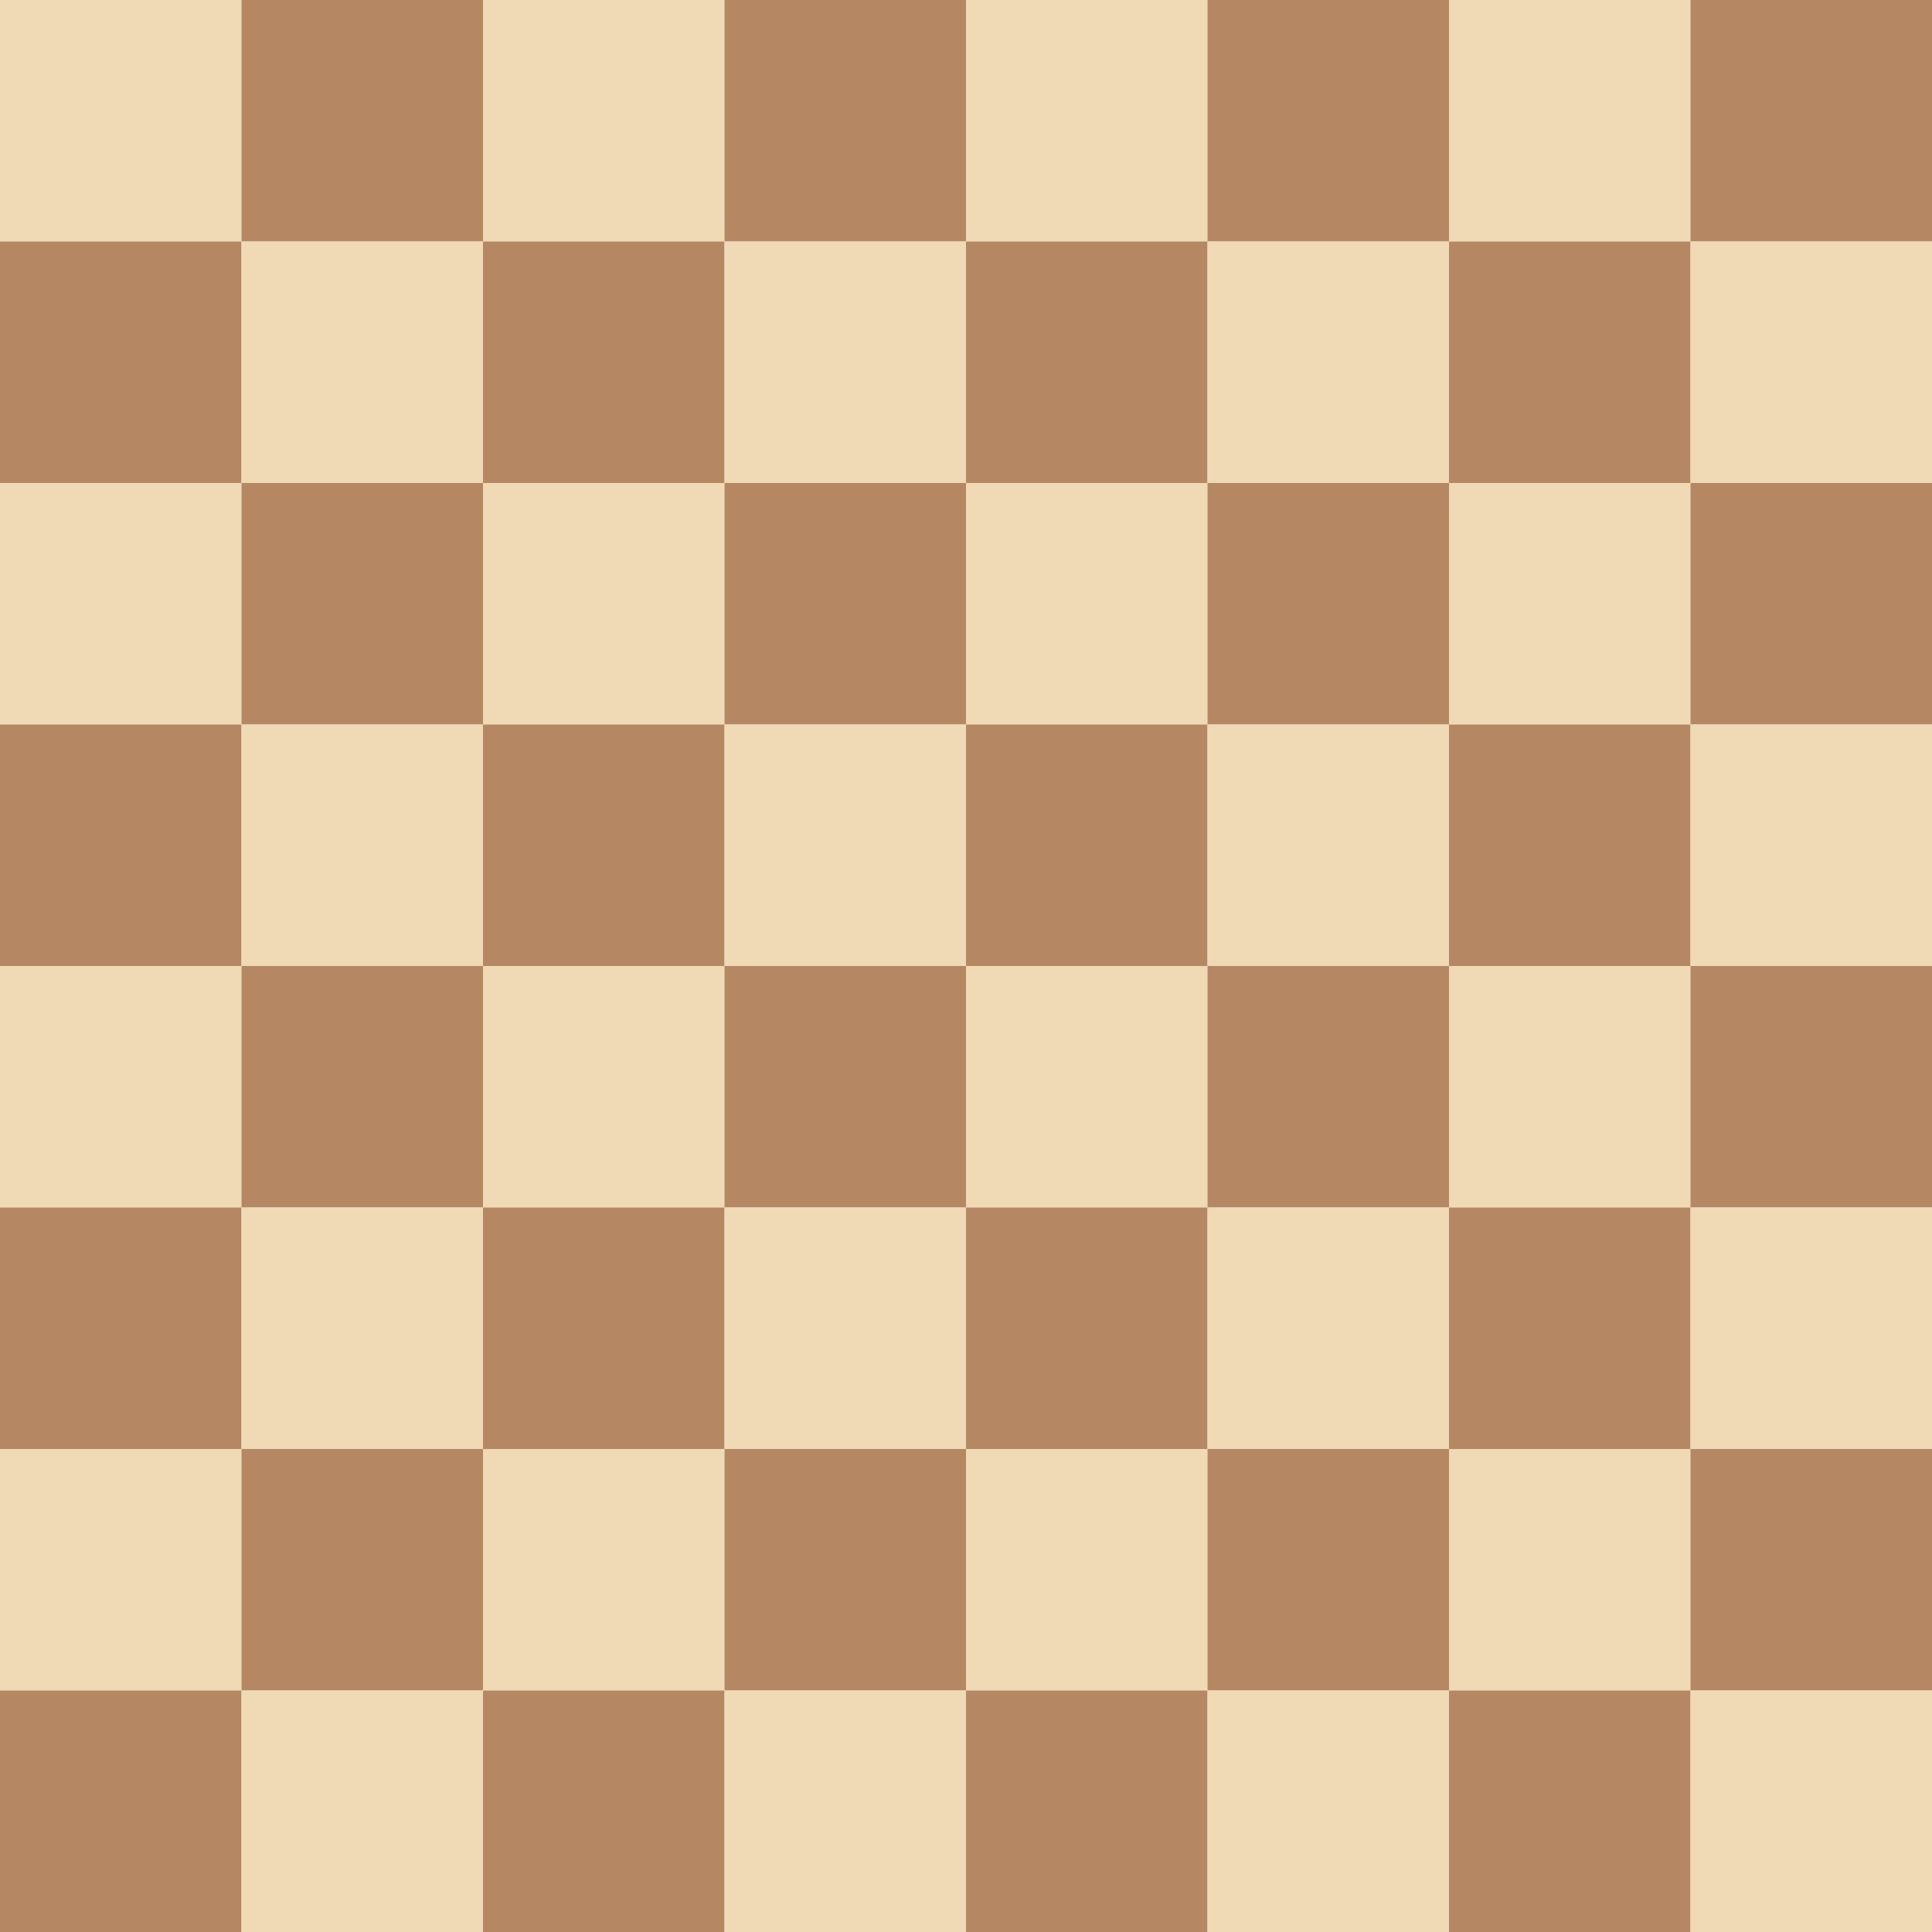
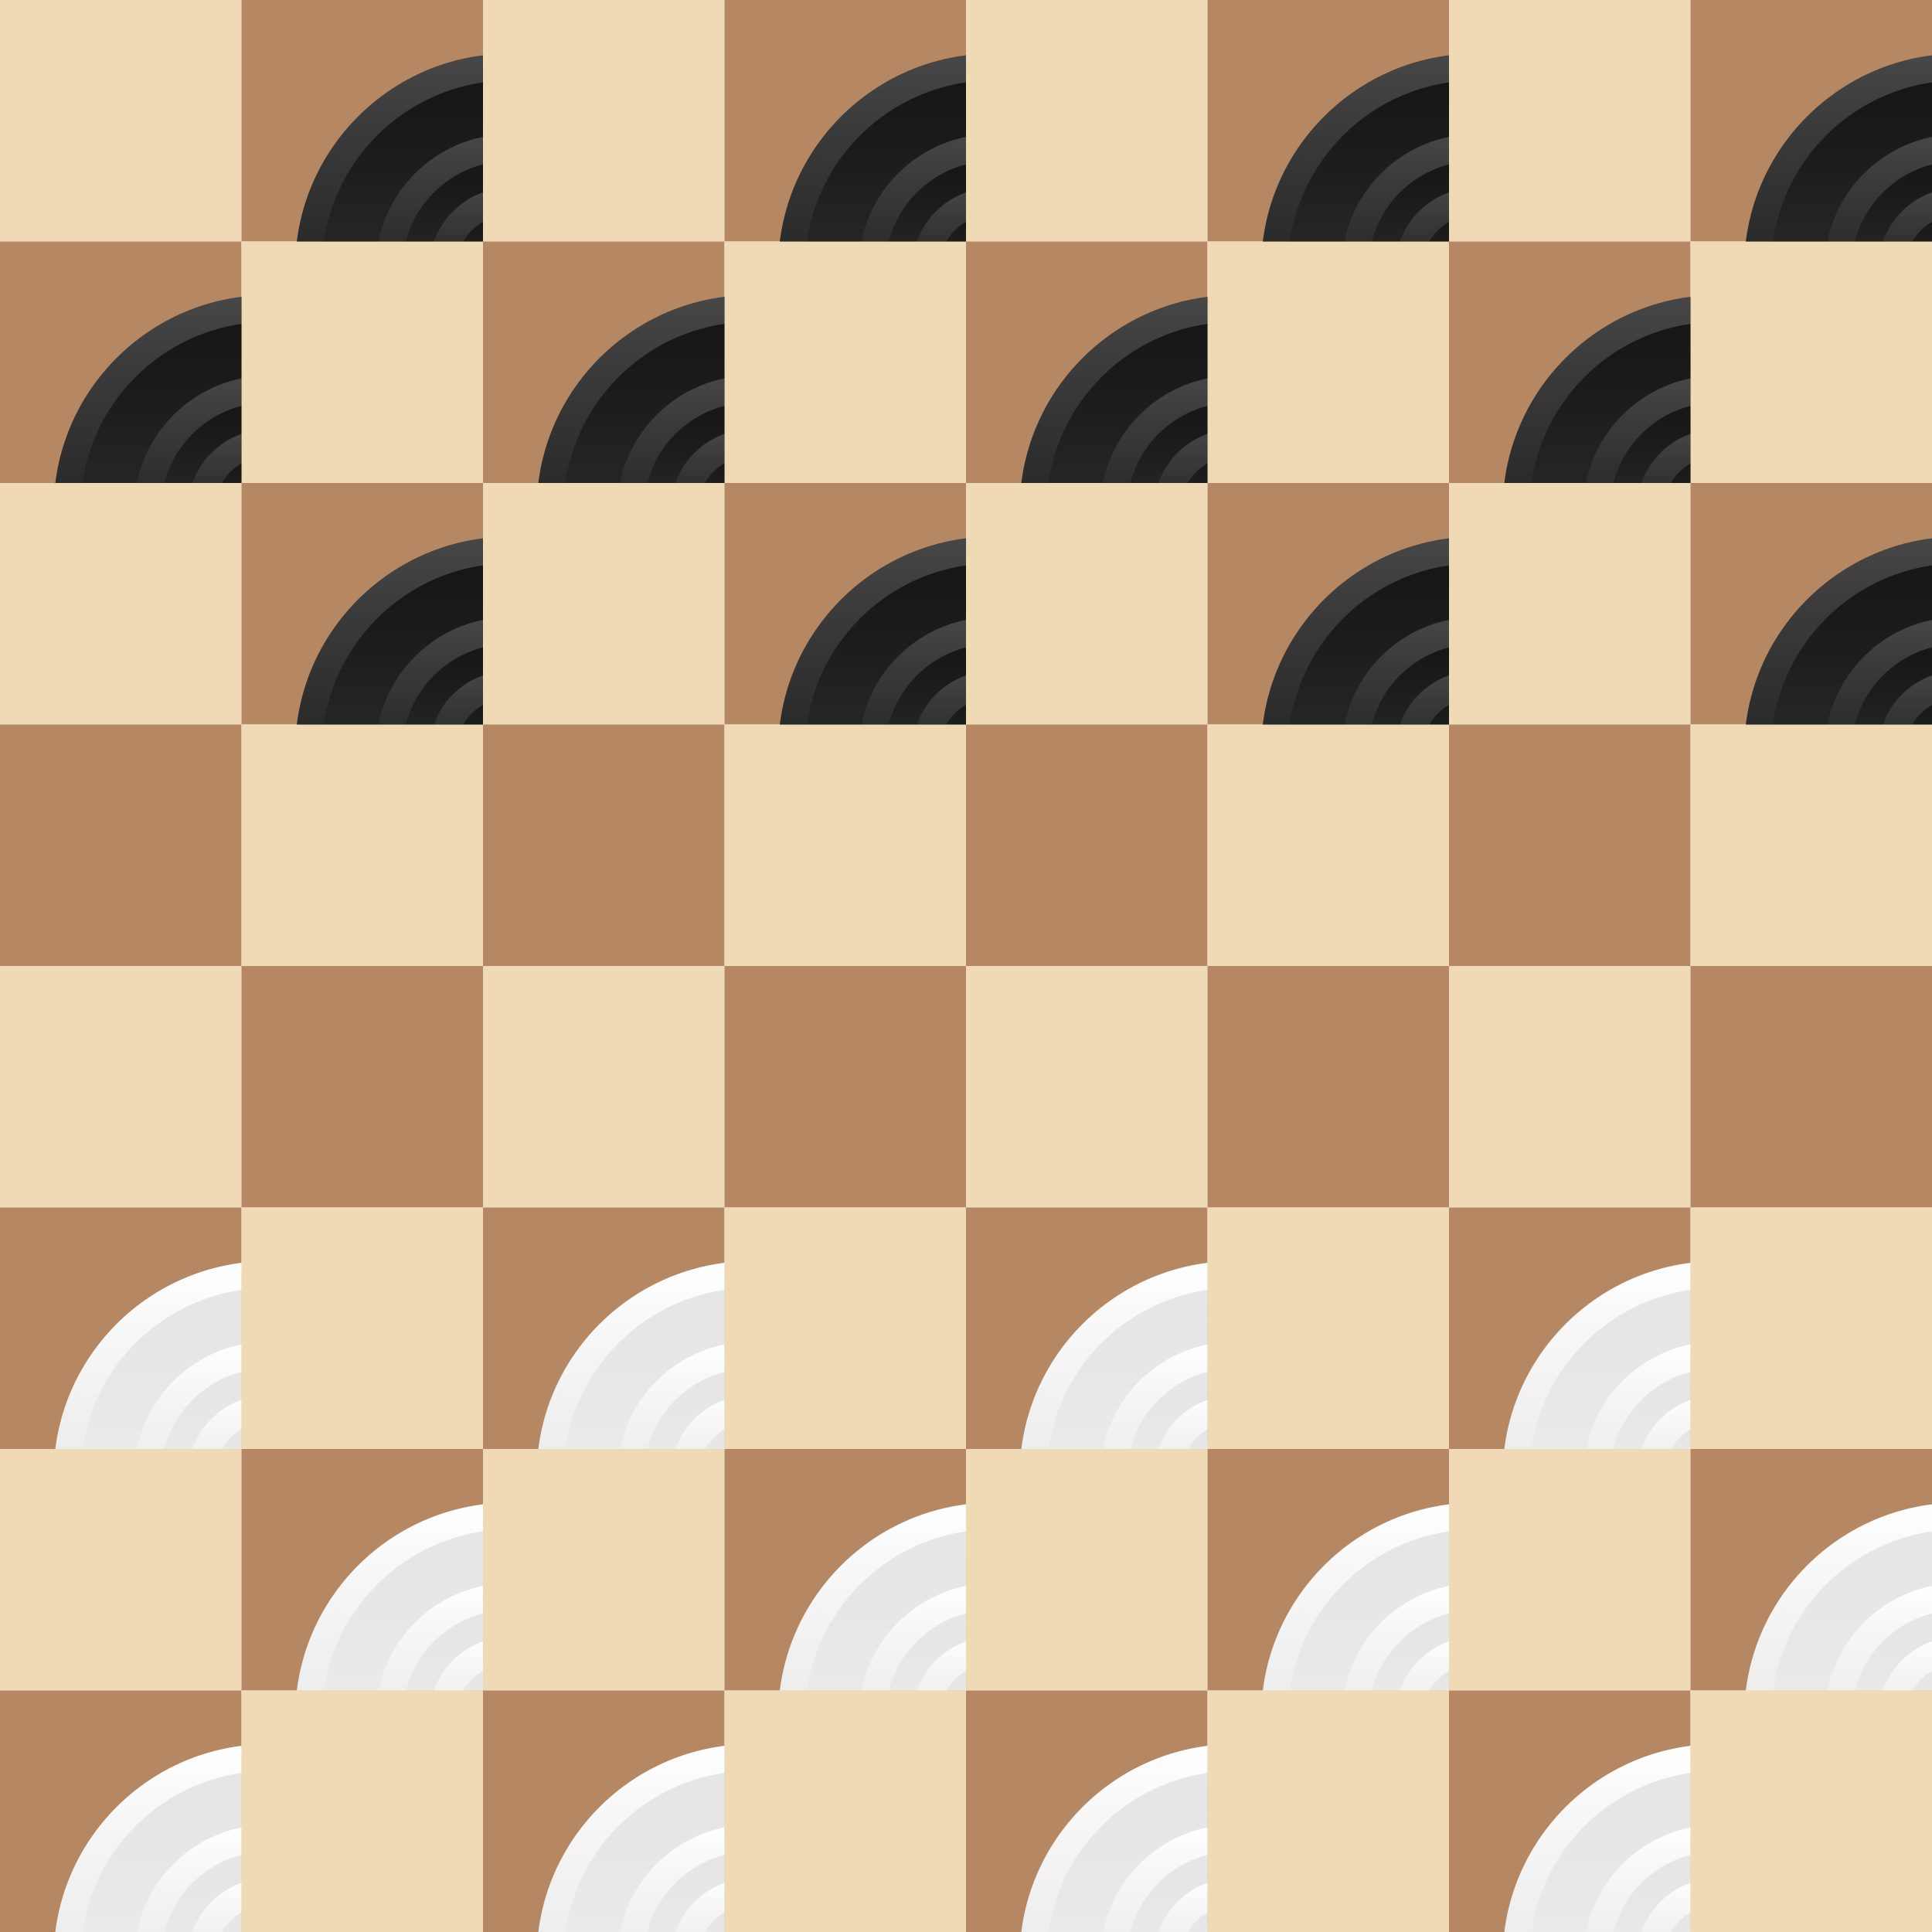
<svg xmlns="http://www.w3.org/2000/svg" viewBox="0 0 320 320" width="320" height="320">
+   <defs>
+     <symbol id="piece-bM" viewBox="0 0 45 45">
+       <style>.B{fill-rule:evenodd}</style>
+       <defs>
+         <clipPath id="A">
+           <path d="M0 0h100v100H0z" />
+         </clipPath>
+       </defs>
+       <g clip-path="url(#A)">
+         <circle vector-effect="non-scaling-stroke" cx="50" cy="50" r="40" fill="#191919" />
+         <linearGradient id="B" x1="50" y1="25" x2="50" y2="74.923" gradientUnits="userSpaceOnUse">
+           <stop offset="0%" stop-opacity=".2" stop-color="#fff" />
+           <stop offset="100%" stop-opacity=".098" stop-color="#000" />
+         </linearGradient>
+         <path d="M50 25c-13.807 0-25 11.193-25 25s11.193 25 25 25 25-11.193 25-25-11.193-25-25-25zm0 5c11.046 0 20 8.954 20 20s-8.954 20-20 20-20-8.954-20-20 8.954-20 20-20z" fill="url(#B)" class="B" />
+         <linearGradient id="C" x1="50" y1="70.078" x2="50" y2="30" gradientUnits="userSpaceOnUse">
+           <stop offset="0%" stop-opacity=".2" stop-color="#fff" />
+           <stop offset="100%" stop-opacity=".098" stop-color="#000" />
+         </linearGradient>
+         <path d="M50 30c-11.046 0-20 8.954-20 20s8.954 20 20 20 20-8.954 20-20-8.954-20-20-20zm0 5c8.284 0 15 6.716 15 15s-6.716 15-15 15-15-6.716-15-15 6.716-15 15-15z" fill="url(#C)" class="B" />
+         <linearGradient id="D" x1="50" y1="60.303" x2="50" y2="40" gradientUnits="userSpaceOnUse">
+           <stop offset="0%" stop-opacity=".2" stop-color="#fff" />
+           <stop offset="100%" stop-opacity=".098" stop-color="#000" />
+         </linearGradient>
+         <path d="M50 40a10 10 0 1 0 0 20 10 10 0 1 0 0-20h0zm0 5a5 5 0 1 1 0 10 5 5 0 1 1 0-10h0z" fill="url(#D)" class="B" />
+         <linearGradient id="E" x1="50" y1="10" x2="49.735" y2="90" gradientUnits="userSpaceOnUse">
+           <stop offset="0%" stop-opacity=".2" stop-color="#fff" />
+           <stop offset="100%" stop-opacity=".098" stop-color="#000" />
+         </linearGradient>
+         <path d="M50 10c-10.61 0-20.783 4.214-28.284 11.716S10 39.39 10 50s4.214 20.783 11.716 28.284S39.39 90 50 90s20.783-4.214 28.284-11.716S90 60.61 90 50s-4.214-20.783-11.716-28.284S60.61 10 50 10h0zm0 5c19.33 0 35 15.67 35 35S69.33 85 50 85 15 69.33 15 50s15.67-35 35-35z" fill="url(#E)" class="B" />
+         <linearGradient id="F" x1="50" y1="84.77" x2="50" y2="15" gradientUnits="userSpaceOnUse">
+           <stop offset="0%" stop-opacity=".2" stop-color="#fff" />
+           <stop offset="100%" stop-opacity=".098" stop-color="#000" />
+         </linearGradient>
+         <path d="M50 15c-19.33 0-35 15.67-35 35s15.67 35 35 35 35-15.67 35-35-15.67-35-35-35zm0 10c6.63 0 12.99 2.634 17.678 7.322S75 43.37 75 50s-2.634 12.99-7.322 17.678S56.63 75 50 75s-12.99-2.634-17.678-7.322S25 56.63 25 50s2.634-12.99 7.322-17.678S43.37 25 50 25h0z" fill="url(#F)" class="B" />
+         <linearGradient id="G" x1="50" y1="44.933" x2="50" y2="53.754" gradientUnits="userSpaceOnUse">
+           <stop offset="0%" stop-opacity=".2" stop-color="#fff" />
+           <stop offset="100%" stop-opacity=".098" stop-color="#000" />
+         </linearGradient>
+         <circle vector-effect="non-scaling-stroke" cx="50" cy="50" r="5" fill="url(#G)" />
+         <linearGradient id="H" x1="50" y1="35" x2="50" y2="64.594" gradientUnits="userSpaceOnUse">
+           <stop offset="0%" stop-opacity=".2" stop-color="#fff" />
+           <stop offset="100%" stop-opacity=".098" stop-color="#000" />
+         </linearGradient>
+         <path d="M50 35a15 15 0 0 0-15 15 15 15 0 0 0 15 15 15 15 0 0 0 15-15 15 15 0 0 0-15-15h0zm0 5a10 10 0 1 1 0 20 10 10 0 1 1 0-20h0z" fill="url(#H)" class="B" />
+       </g>
+     </symbol>
+     <symbol id="piece-wM" viewBox="0 0 45 45">
+       <style>.B{fill-rule:evenodd}</style>
+       <defs>
+         <clipPath id="A">
+           <path d="M0 0h100v100H0z" />
+         </clipPath>
+       </defs>
+       <g clip-path="url(#A)">
+         <circle vector-effect="non-scaling-stroke" cx="50" cy="50" r="40" fill="#fff" />
+         <linearGradient id="B" x1="50" y1="25" x2="50" y2="74.923" gradientUnits="userSpaceOnUse">
+           <stop offset="0%" stop-opacity=".1" stop-color="#fff" />
+           <stop offset="100%" stop-opacity=".098" stop-color="#000" />
+         </linearGradient>
+         <path d="M50 25c-13.807 0-25 11.193-25 25s11.193 25 25 25 25-11.193 25-25-11.193-25-25-25zm0 5c11.046 0 20 8.954 20 20s-8.954 20-20 20-20-8.954-20-20 8.954-20 20-20z" fill="url(#B)" class="B" />
+         <linearGradient id="C" x1="50" y1="70.078" x2="50" y2="30" gradientUnits="userSpaceOnUse">
+           <stop offset="0%" stop-opacity=".2" stop-color="#fff" />
+           <stop offset="100%" stop-opacity=".098" stop-color="#000" />
+         </linearGradient>
+         <path d="M50 30c-11.046 0-20 8.954-20 20s8.954 20 20 20 20-8.954 20-20-8.954-20-20-20zm0 5c8.284 0 15 6.716 15 15s-6.716 15-15 15-15-6.716-15-15 6.716-15 15-15z" fill="url(#C)" class="B" />
+         <linearGradient id="D" x1="50" y1="60.303" x2="50" y2="40" gradientUnits="userSpaceOnUse">
+           <stop offset="0%" stop-opacity=".1" stop-color="#fff" />
+           <stop offset="100%" stop-opacity=".098" stop-color="#000" />
+         </linearGradient>
+         <path d="M50 40a10 10 0 1 0 0 20 10 10 0 1 0 0-20h0zm0 5a5 5 0 1 1 0 10 5 5 0 1 1 0-10h0z" fill="url(#D)" class="B" />
+         <linearGradient id="E" x1="50" y1="10" x2="49.735" y2="90" gradientUnits="userSpaceOnUse">
+           <stop offset="0%" stop-opacity=".1" stop-color="#fff" />
+           <stop offset="100%" stop-opacity=".098" stop-color="#000" />
+         </linearGradient>
+         <path d="M50 10c-10.61 0-20.783 4.214-28.284 11.716S10 39.39 10 50s4.214 20.783 11.716 28.284S39.39 90 50 90s20.783-4.214 28.284-11.716S90 60.61 90 50s-4.214-20.783-11.716-28.284S60.61 10 50 10h0zm0 5c19.33 0 35 15.67 35 35S69.33 85 50 85 15 69.33 15 50s15.67-35 35-35z" fill="url(#E)" class="B" />
+         <linearGradient id="F" x1="50" y1="84.77" x2="50" y2="15" gradientUnits="userSpaceOnUse">
+           <stop offset="0%" stop-opacity=".1" stop-color="#fff" />
+           <stop offset="100%" stop-opacity=".098" stop-color="#000" />
+         </linearGradient>
+         <path d="M50 15c-19.33 0-35 15.67-35 35s15.67 35 35 35 35-15.67 35-35-15.67-35-35-35zm0 10c6.63 0 12.99 2.634 17.678 7.322S75 43.37 75 50s-2.634 12.99-7.322 17.678S56.63 75 50 75s-12.99-2.634-17.678-7.322S25 56.63 25 50s2.634-12.99 7.322-17.678S43.37 25 50 25h0z" fill="url(#F)" class="B" />
+         <linearGradient id="G" x1="50" y1="44.933" x2="50" y2="53.754" gradientUnits="userSpaceOnUse">
+           <stop offset="0%" stop-opacity=".1" stop-color="#fff" />
+           <stop offset="100%" stop-opacity=".098" stop-color="#000" />
+         </linearGradient>
+         <circle vector-effect="non-scaling-stroke" cx="50" cy="50" r="5" fill="url(#G)" />
+         <linearGradient id="H" x1="50" y1="35" x2="50" y2="64.594" gradientUnits="userSpaceOnUse">
+           <stop offset="0%" stop-opacity=".1" stop-color="#fff" />
+           <stop offset="100%" stop-opacity=".098" stop-color="#000" />
+         </linearGradient>
+         <path d="M50 35a15 15 0 0 0-15 15 15 15 0 0 0 15 15 15 15 0 0 0 15-15 15 15 0 0 0-15-15h0zm0 5a10 10 0 1 1 0 20 10 10 0 1 1 0-20h0z" fill="url(#H)" class="B" />
+       </g>
+     </symbol>
+   </defs>
  <rect x="0" y="0" width="40" height="40" fill="#f0d9b5" />
  <rect x="40" y="0" width="40" height="40" fill="#b58863" />
  <rect x="80" y="0" width="40" height="40" fill="#f0d9b5" />
  <rect x="120" y="0" width="40" height="40" fill="#b58863" />
  <rect x="160" y="0" width="40" height="40" fill="#f0d9b5" />
  <rect x="200" y="0" width="40" height="40" fill="#b58863" />
  <rect x="240" y="0" width="40" height="40" fill="#f0d9b5" />
  <rect x="280" y="0" width="40" height="40" fill="#b58863" />
  <rect x="0" y="40" width="40" height="40" fill="#b58863" />
  <rect x="40" y="40" width="40" height="40" fill="#f0d9b5" />
  <rect x="80" y="40" width="40" height="40" fill="#b58863" />
  <rect x="120" y="40" width="40" height="40" fill="#f0d9b5" />
  <rect x="160" y="40" width="40" height="40" fill="#b58863" />
  <rect x="200" y="40" width="40" height="40" fill="#f0d9b5" />
  <rect x="240" y="40" width="40" height="40" fill="#b58863" />
  <rect x="280" y="40" width="40" height="40" fill="#f0d9b5" />
  <rect x="0" y="80" width="40" height="40" fill="#f0d9b5" />
  <rect x="40" y="80" width="40" height="40" fill="#b58863" />
  <rect x="80" y="80" width="40" height="40" fill="#f0d9b5" />
  <rect x="120" y="80" width="40" height="40" fill="#b58863" />
  <rect x="160" y="80" width="40" height="40" fill="#f0d9b5" />
  <rect x="200" y="80" width="40" height="40" fill="#b58863" />
  <rect x="240" y="80" width="40" height="40" fill="#f0d9b5" />
  <rect x="280" y="80" width="40" height="40" fill="#b58863" />
  <rect x="0" y="120" width="40" height="40" fill="#b58863" />
  <rect x="40" y="120" width="40" height="40" fill="#f0d9b5" />
  <rect x="80" y="120" width="40" height="40" fill="#b58863" />
  <rect x="120" y="120" width="40" height="40" fill="#f0d9b5" />
  <rect x="160" y="120" width="40" height="40" fill="#b58863" />
  <rect x="200" y="120" width="40" height="40" fill="#f0d9b5" />
  <rect x="240" y="120" width="40" height="40" fill="#b58863" />
  <rect x="280" y="120" width="40" height="40" fill="#f0d9b5" />
  <rect x="0" y="160" width="40" height="40" fill="#f0d9b5" />
  <rect x="40" y="160" width="40" height="40" fill="#b58863" />
  <rect x="80" y="160" width="40" height="40" fill="#f0d9b5" />
  <rect x="120" y="160" width="40" height="40" fill="#b58863" />
  <rect x="160" y="160" width="40" height="40" fill="#f0d9b5" />
  <rect x="200" y="160" width="40" height="40" fill="#b58863" />
  <rect x="240" y="160" width="40" height="40" fill="#f0d9b5" />
  <rect x="280" y="160" width="40" height="40" fill="#b58863" />
  <rect x="0" y="200" width="40" height="40" fill="#b58863" />
  <rect x="40" y="200" width="40" height="40" fill="#f0d9b5" />
  <rect x="80" y="200" width="40" height="40" fill="#b58863" />
  <rect x="120" y="200" width="40" height="40" fill="#f0d9b5" />
  <rect x="160" y="200" width="40" height="40" fill="#b58863" />
  <rect x="200" y="200" width="40" height="40" fill="#f0d9b5" />
  <rect x="240" y="200" width="40" height="40" fill="#b58863" />
  <rect x="280" y="200" width="40" height="40" fill="#f0d9b5" />
  <rect x="0" y="240" width="40" height="40" fill="#f0d9b5" />
  <rect x="40" y="240" width="40" height="40" fill="#b58863" />
  <rect x="80" y="240" width="40" height="40" fill="#f0d9b5" />
  <rect x="120" y="240" width="40" height="40" fill="#b58863" />
  <rect x="160" y="240" width="40" height="40" fill="#f0d9b5" />
  <rect x="200" y="240" width="40" height="40" fill="#b58863" />
  <rect x="240" y="240" width="40" height="40" fill="#f0d9b5" />
  <rect x="280" y="240" width="40" height="40" fill="#b58863" />
  <rect x="0" y="280" width="40" height="40" fill="#b58863" />
  <rect x="40" y="280" width="40" height="40" fill="#f0d9b5" />
  <rect x="80" y="280" width="40" height="40" fill="#b58863" />
  <rect x="120" y="280" width="40" height="40" fill="#f0d9b5" />
  <rect x="160" y="280" width="40" height="40" fill="#b58863" />
  <rect x="200" y="280" width="40" height="40" fill="#f0d9b5" />
  <rect x="240" y="280" width="40" height="40" fill="#b58863" />
  <rect x="280" y="280" width="40" height="40" fill="#f0d9b5" />
  <rect x="0" y="0" width="40" height="40" fill="transparent" data-sq="a8" class="board-cell" />
  <rect x="40" y="0" width="40" height="40" fill="transparent" data-sq="b8" class="board-cell" />
  <rect x="80" y="0" width="40" height="40" fill="transparent" data-sq="c8" class="board-cell" />
  <rect x="120" y="0" width="40" height="40" fill="transparent" data-sq="d8" class="board-cell" />
  <rect x="160" y="0" width="40" height="40" fill="transparent" data-sq="e8" class="board-cell" />
  <rect x="200" y="0" width="40" height="40" fill="transparent" data-sq="f8" class="board-cell" />
  <rect x="240" y="0" width="40" height="40" fill="transparent" data-sq="g8" class="board-cell" />
  <rect x="280" y="0" width="40" height="40" fill="transparent" data-sq="h8" class="board-cell" />
  <rect x="0" y="40" width="40" height="40" fill="transparent" data-sq="a7" class="board-cell" />
  <rect x="40" y="40" width="40" height="40" fill="transparent" data-sq="b7" class="board-cell" />
  <rect x="80" y="40" width="40" height="40" fill="transparent" data-sq="c7" class="board-cell" />
  <rect x="120" y="40" width="40" height="40" fill="transparent" data-sq="d7" class="board-cell" />
  <rect x="160" y="40" width="40" height="40" fill="transparent" data-sq="e7" class="board-cell" />
  <rect x="200" y="40" width="40" height="40" fill="transparent" data-sq="f7" class="board-cell" />
  <rect x="240" y="40" width="40" height="40" fill="transparent" data-sq="g7" class="board-cell" />
  <rect x="280" y="40" width="40" height="40" fill="transparent" data-sq="h7" class="board-cell" />
  <rect x="0" y="80" width="40" height="40" fill="transparent" data-sq="a6" class="board-cell" />
  <rect x="40" y="80" width="40" height="40" fill="transparent" data-sq="b6" class="board-cell" />
  <rect x="80" y="80" width="40" height="40" fill="transparent" data-sq="c6" class="board-cell" />
  <rect x="120" y="80" width="40" height="40" fill="transparent" data-sq="d6" class="board-cell" />
  <rect x="160" y="80" width="40" height="40" fill="transparent" data-sq="e6" class="board-cell" />
  <rect x="200" y="80" width="40" height="40" fill="transparent" data-sq="f6" class="board-cell" />
  <rect x="240" y="80" width="40" height="40" fill="transparent" data-sq="g6" class="board-cell" />
  <rect x="280" y="80" width="40" height="40" fill="transparent" data-sq="h6" class="board-cell" />
  <rect x="0" y="120" width="40" height="40" fill="transparent" data-sq="a5" class="board-cell" />
  <rect x="40" y="120" width="40" height="40" fill="transparent" data-sq="b5" class="board-cell" />
  <rect x="80" y="120" width="40" height="40" fill="transparent" data-sq="c5" class="board-cell" />
  <rect x="120" y="120" width="40" height="40" fill="transparent" data-sq="d5" class="board-cell" />
  <rect x="160" y="120" width="40" height="40" fill="transparent" data-sq="e5" class="board-cell" />
  <rect x="200" y="120" width="40" height="40" fill="transparent" data-sq="f5" class="board-cell" />
  <rect x="240" y="120" width="40" height="40" fill="transparent" data-sq="g5" class="board-cell" />
  <rect x="280" y="120" width="40" height="40" fill="transparent" data-sq="h5" class="board-cell" />
  <rect x="0" y="160" width="40" height="40" fill="transparent" data-sq="a4" class="board-cell" />
  <rect x="40" y="160" width="40" height="40" fill="transparent" data-sq="b4" class="board-cell" />
  <rect x="80" y="160" width="40" height="40" fill="transparent" data-sq="c4" class="board-cell" />
  <rect x="120" y="160" width="40" height="40" fill="transparent" data-sq="d4" class="board-cell" />
  <rect x="160" y="160" width="40" height="40" fill="transparent" data-sq="e4" class="board-cell" />
  <rect x="200" y="160" width="40" height="40" fill="transparent" data-sq="f4" class="board-cell" />
  <rect x="240" y="160" width="40" height="40" fill="transparent" data-sq="g4" class="board-cell" />
  <rect x="280" y="160" width="40" height="40" fill="transparent" data-sq="h4" class="board-cell" />
  <rect x="0" y="200" width="40" height="40" fill="transparent" data-sq="a3" class="board-cell" />
  <rect x="40" y="200" width="40" height="40" fill="transparent" data-sq="b3" class="board-cell" />
  <rect x="80" y="200" width="40" height="40" fill="transparent" data-sq="c3" class="board-cell" />
  <rect x="120" y="200" width="40" height="40" fill="transparent" data-sq="d3" class="board-cell" />
  <rect x="160" y="200" width="40" height="40" fill="transparent" data-sq="e3" class="board-cell" />
  <rect x="200" y="200" width="40" height="40" fill="transparent" data-sq="f3" class="board-cell" />
  <rect x="240" y="200" width="40" height="40" fill="transparent" data-sq="g3" class="board-cell" />
  <rect x="280" y="200" width="40" height="40" fill="transparent" data-sq="h3" class="board-cell" />
  <rect x="0" y="240" width="40" height="40" fill="transparent" data-sq="a2" class="board-cell" />
  <rect x="40" y="240" width="40" height="40" fill="transparent" data-sq="b2" class="board-cell" />
  <rect x="80" y="240" width="40" height="40" fill="transparent" data-sq="c2" class="board-cell" />
  <rect x="120" y="240" width="40" height="40" fill="transparent" data-sq="d2" class="board-cell" />
  <rect x="160" y="240" width="40" height="40" fill="transparent" data-sq="e2" class="board-cell" />
  <rect x="200" y="240" width="40" height="40" fill="transparent" data-sq="f2" class="board-cell" />
  <rect x="240" y="240" width="40" height="40" fill="transparent" data-sq="g2" class="board-cell" />
  <rect x="280" y="240" width="40" height="40" fill="transparent" data-sq="h2" class="board-cell" />
  <rect x="0" y="280" width="40" height="40" fill="transparent" data-sq="a1" class="board-cell" />
  <rect x="40" y="280" width="40" height="40" fill="transparent" data-sq="b1" class="board-cell" />
  <rect x="80" y="280" width="40" height="40" fill="transparent" data-sq="c1" class="board-cell" />
  <rect x="120" y="280" width="40" height="40" fill="transparent" data-sq="d1" class="board-cell" />
  <rect x="160" y="280" width="40" height="40" fill="transparent" data-sq="e1" class="board-cell" />
  <rect x="200" y="280" width="40" height="40" fill="transparent" data-sq="f1" class="board-cell" />
  <rect x="240" y="280" width="40" height="40" fill="transparent" data-sq="g1" class="board-cell" />
  <rect x="280" y="280" width="40" height="40" fill="transparent" data-sq="h1" class="board-cell" />
+   <g pointer-events="none">
+     <use href="#piece-bM" x="40" y="0" width="40" height="40" />
+     <use href="#piece-bM" x="120" y="0" width="40" height="40" />
+     <use href="#piece-bM" x="200" y="0" width="40" height="40" />
+     <use href="#piece-bM" x="280" y="0" width="40" height="40" />
+     <use href="#piece-bM" x="0" y="40" width="40" height="40" />
+     <use href="#piece-bM" x="80" y="40" width="40" height="40" />
+     <use href="#piece-bM" x="160" y="40" width="40" height="40" />
+     <use href="#piece-bM" x="240" y="40" width="40" height="40" />
+     <use href="#piece-bM" x="40" y="80" width="40" height="40" />
+     <use href="#piece-bM" x="120" y="80" width="40" height="40" />
+     <use href="#piece-bM" x="200" y="80" width="40" height="40" />
+     <use href="#piece-bM" x="280" y="80" width="40" height="40" />
+     <use href="#piece-wM" x="0" y="200" width="40" height="40" />
+     <use href="#piece-wM" x="80" y="200" width="40" height="40" />
+     <use href="#piece-wM" x="160" y="200" width="40" height="40" />
+     <use href="#piece-wM" x="240" y="200" width="40" height="40" />
+     <use href="#piece-wM" x="40" y="240" width="40" height="40" />
+     <use href="#piece-wM" x="120" y="240" width="40" height="40" />
+     <use href="#piece-wM" x="200" y="240" width="40" height="40" />
+     <use href="#piece-wM" x="280" y="240" width="40" height="40" />
+     <use href="#piece-wM" x="0" y="280" width="40" height="40" />
+     <use href="#piece-wM" x="80" y="280" width="40" height="40" />
+     <use href="#piece-wM" x="160" y="280" width="40" height="40" />
+     <use href="#piece-wM" x="240" y="280" width="40" height="40" />
+   </g>
</svg>
